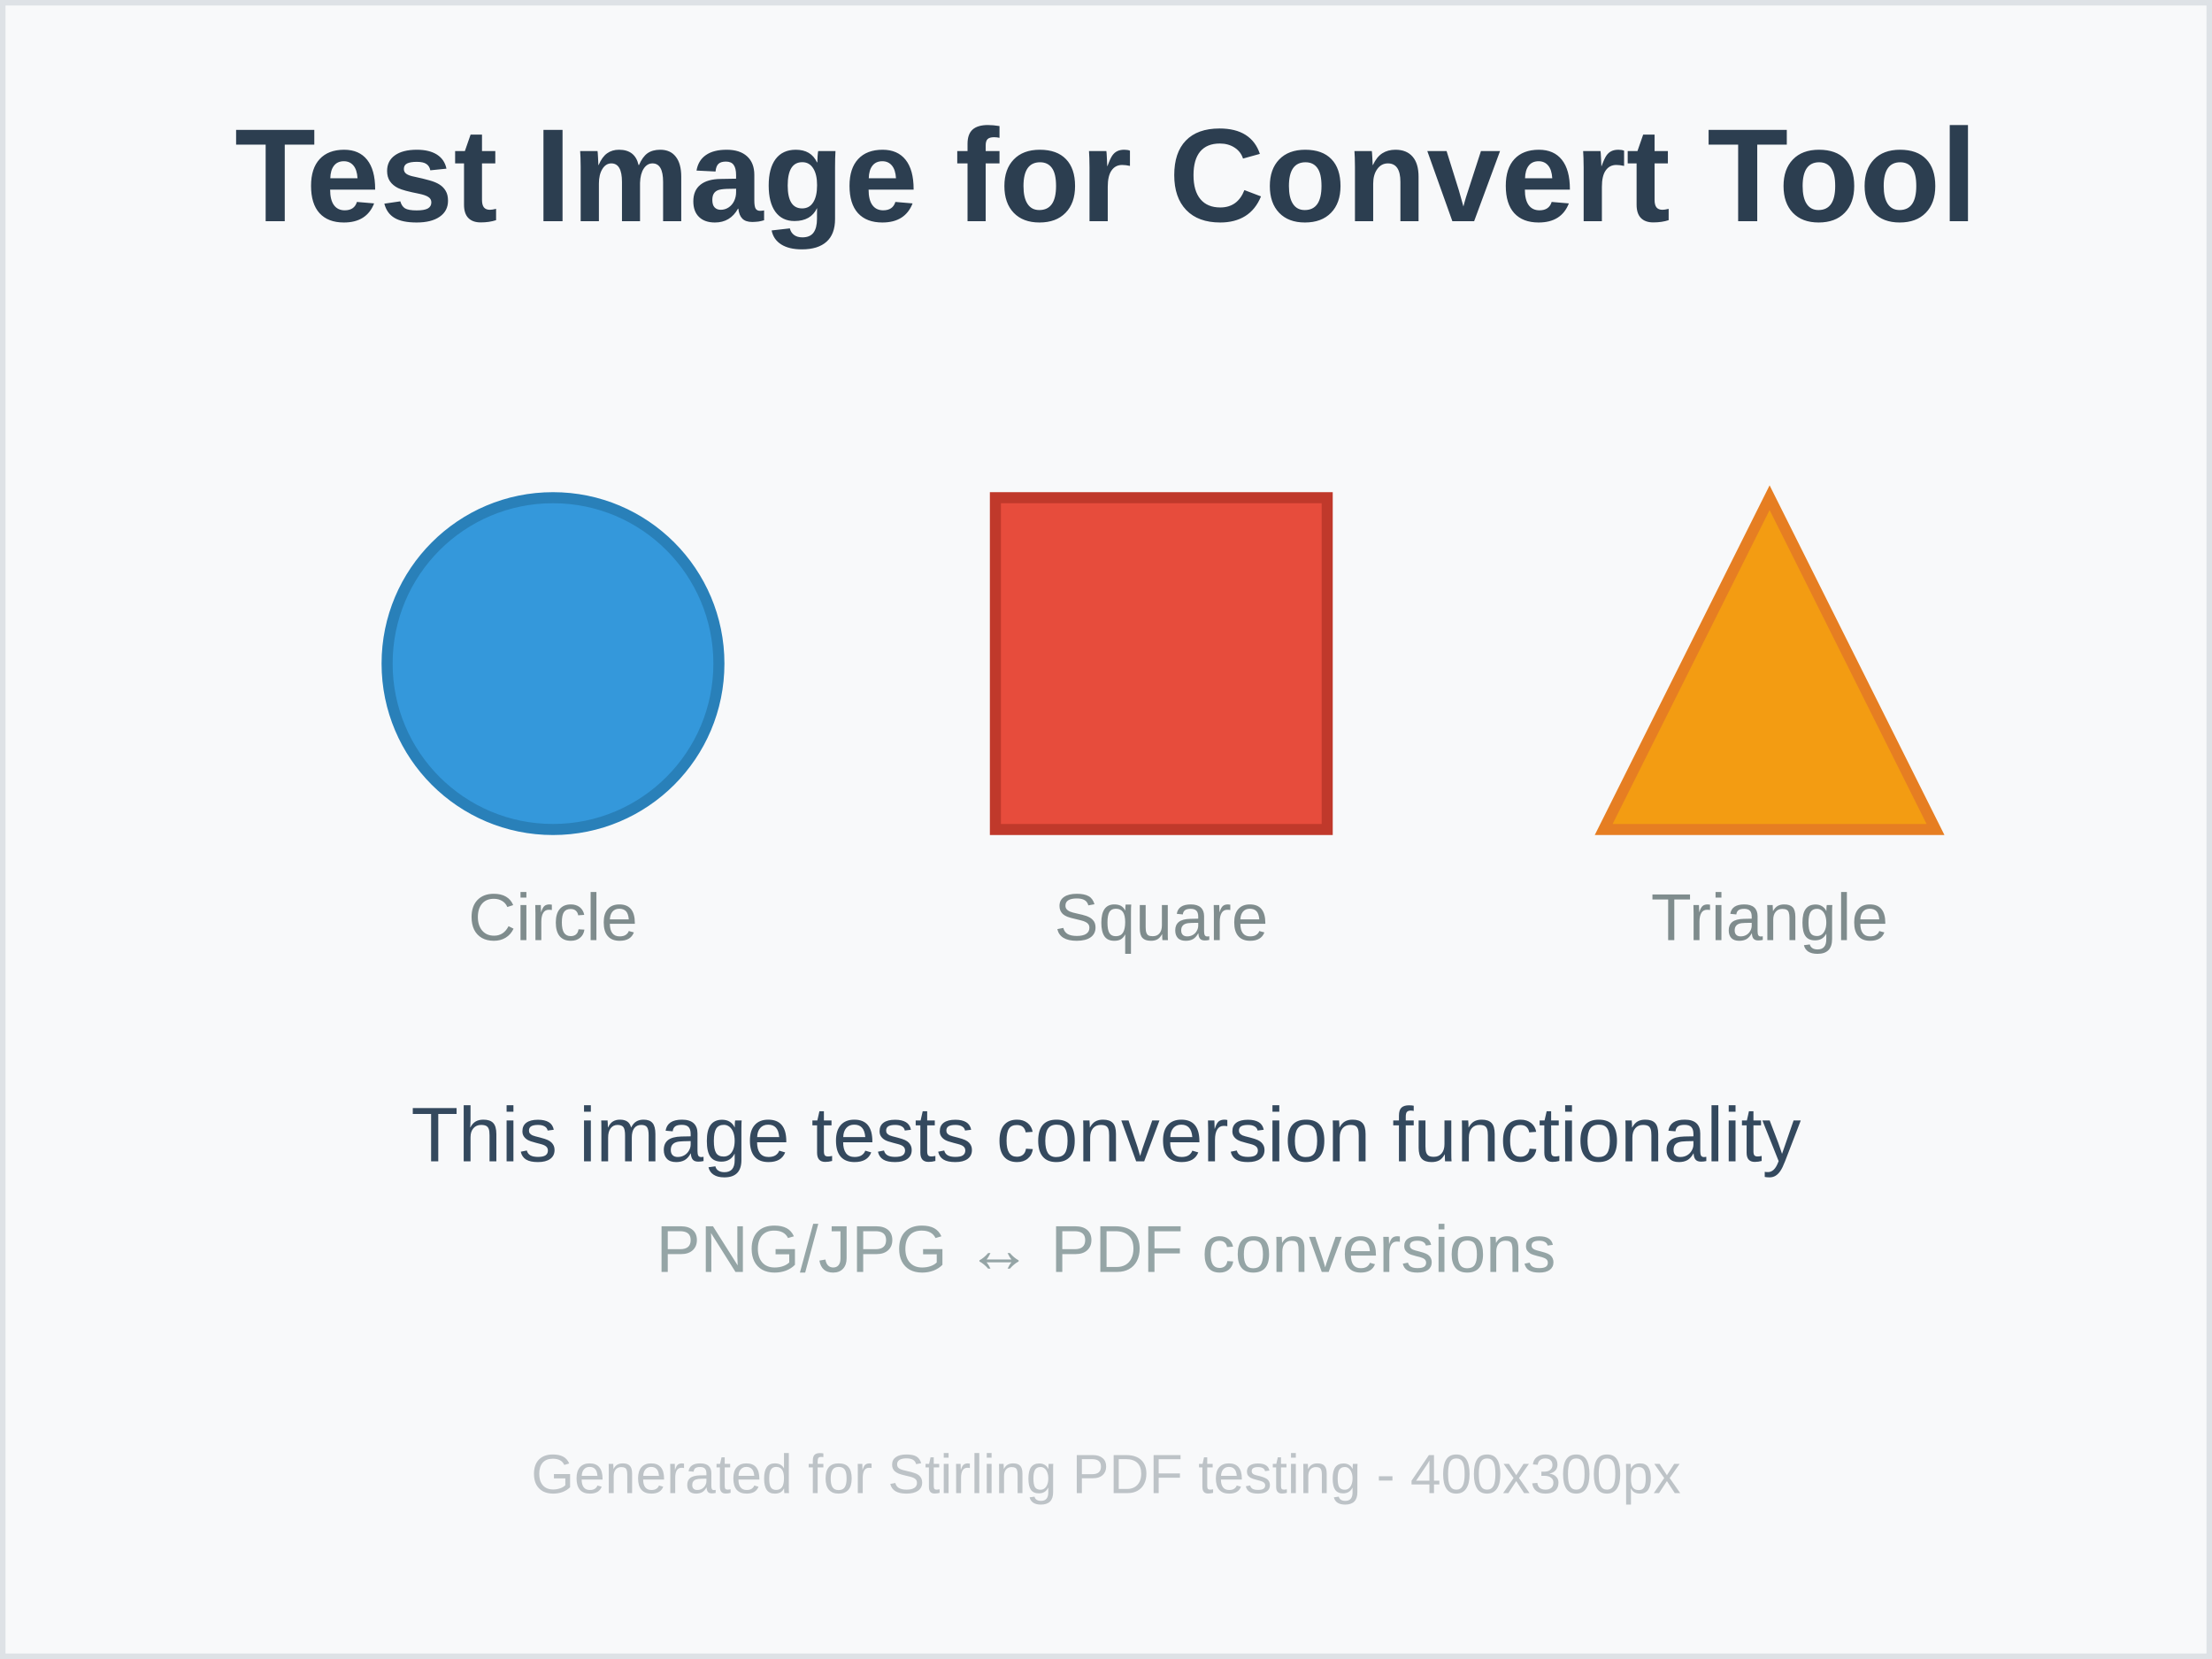
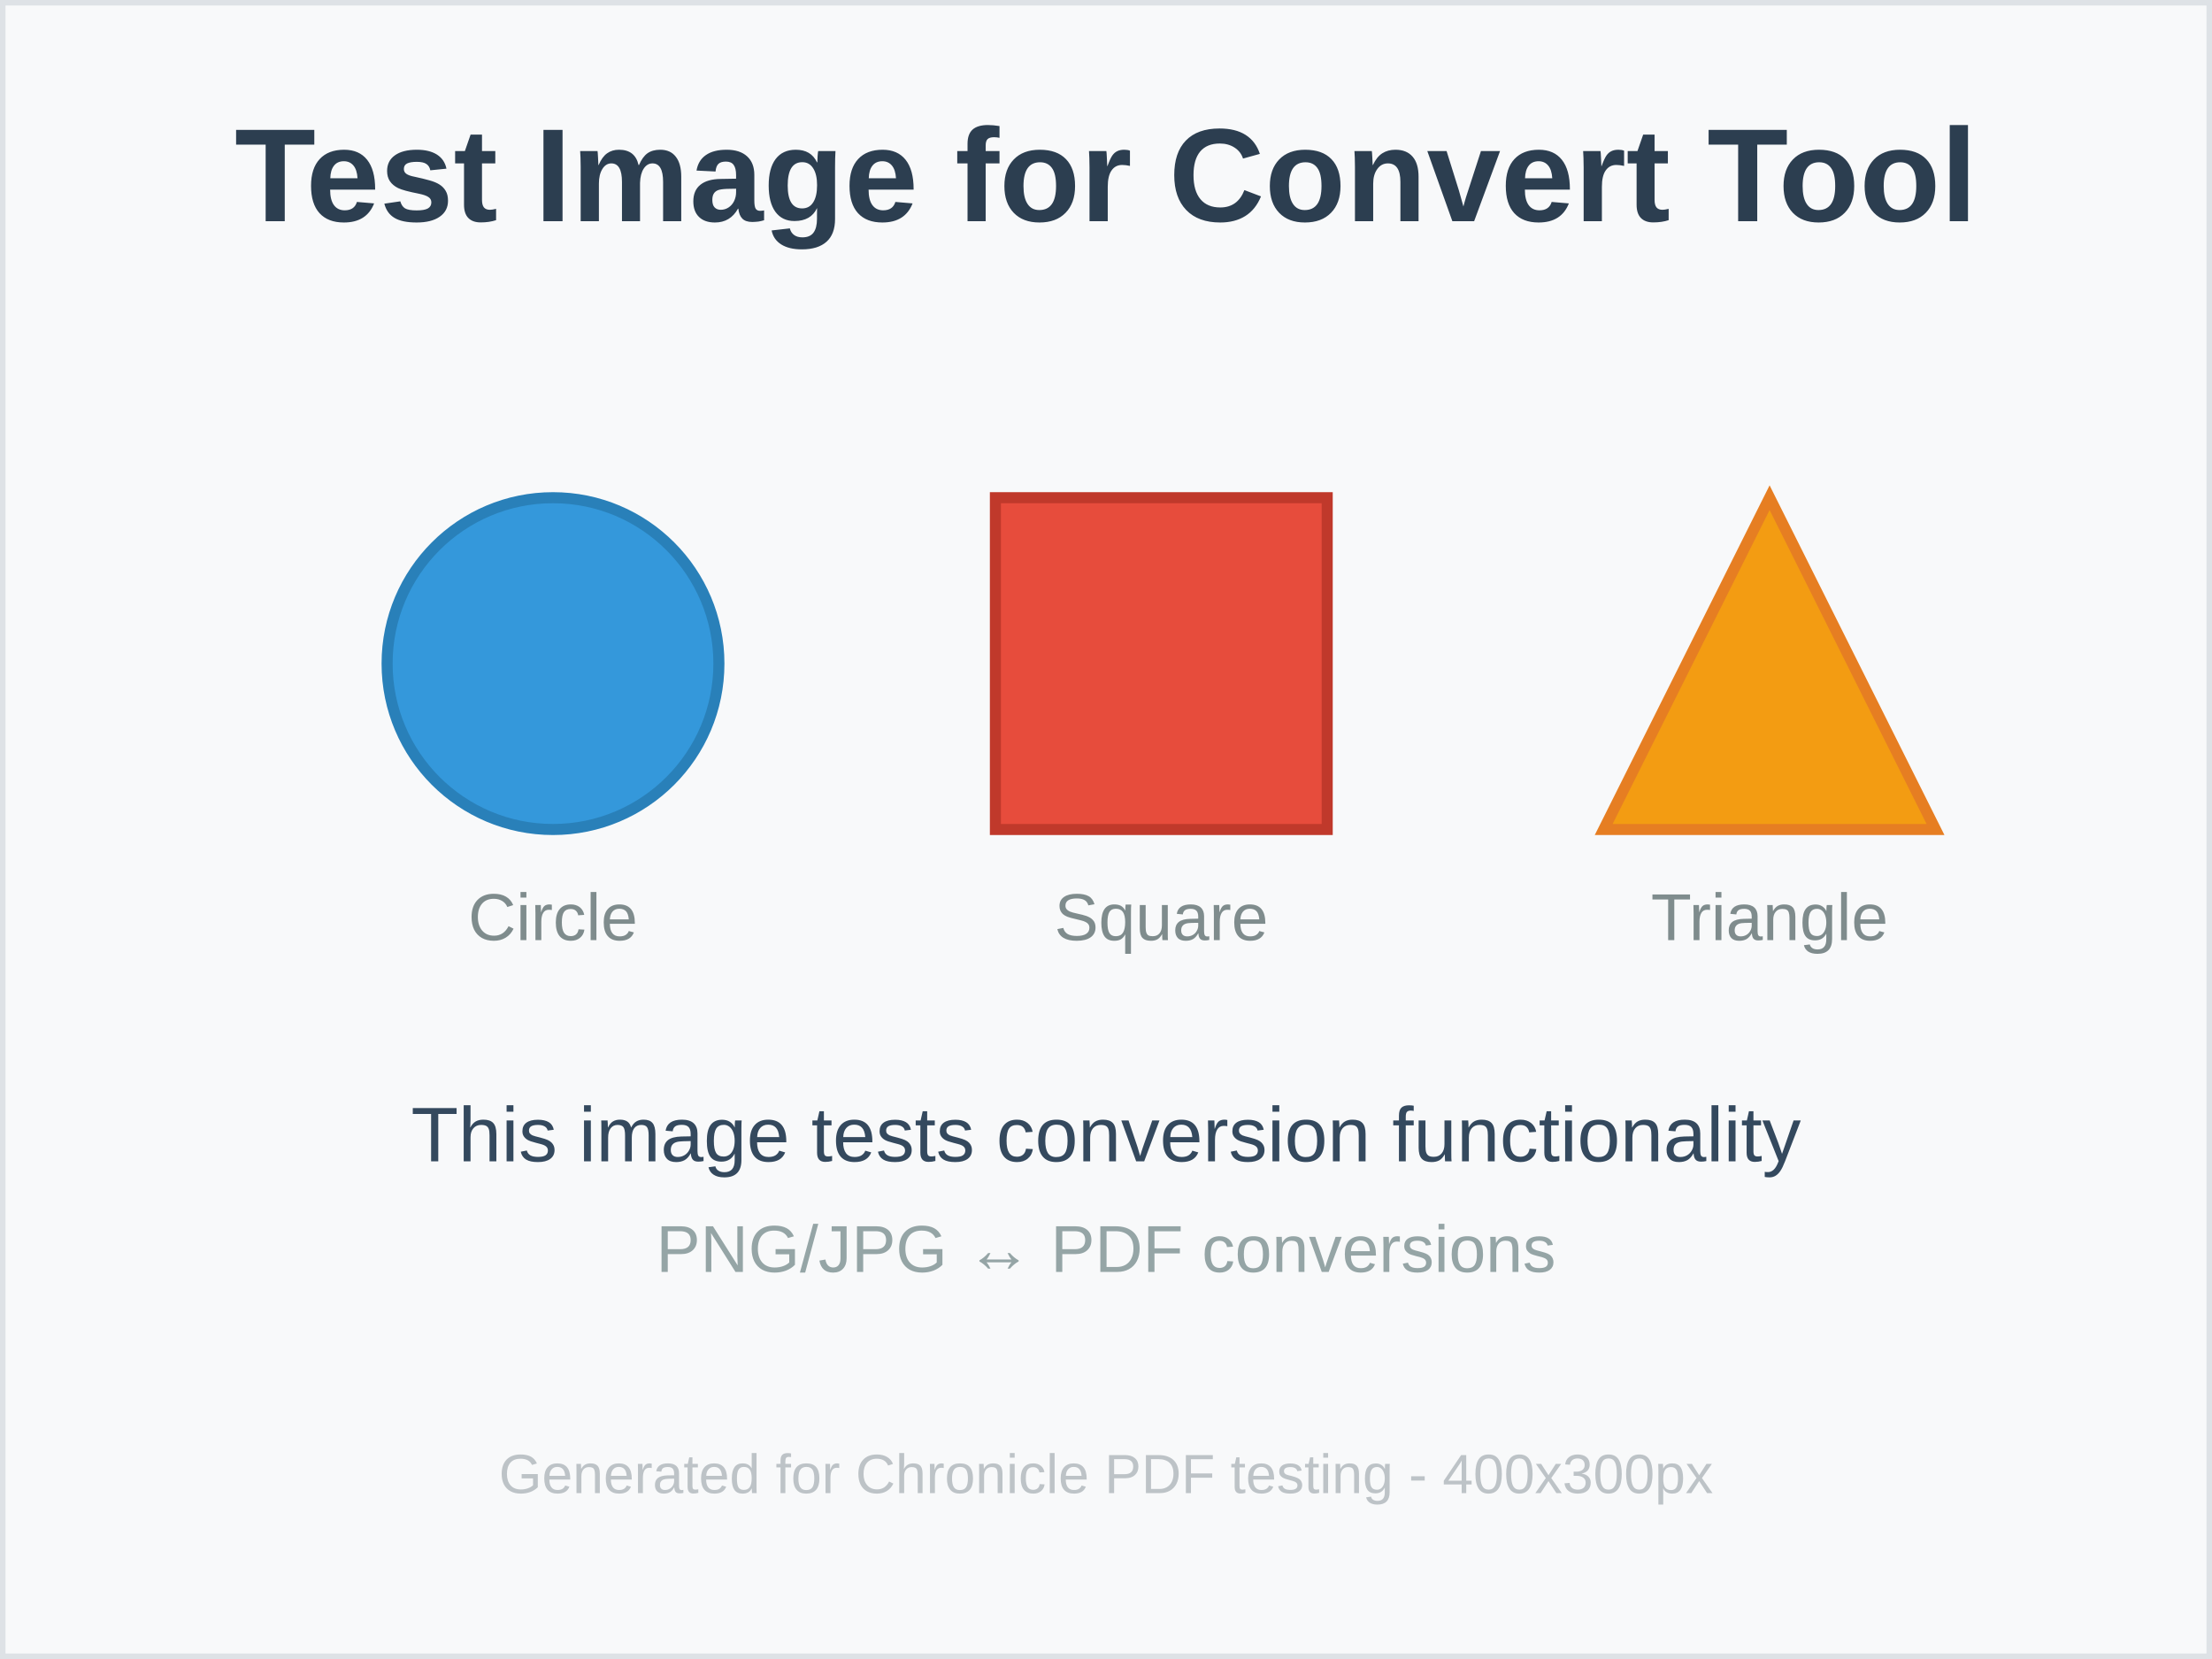
<svg xmlns="http://www.w3.org/2000/svg" width="400" height="300">
  <rect width="400" height="300" fill="#f8f9fa" stroke="#dee2e6" stroke-width="2" />
  <text x="200" y="40" text-anchor="middle" font-family="Arial, sans-serif" font-size="24" font-weight="bold" fill="#2c3e50">
    Test Image for Convert Tool
  </text>
  <circle cx="100" cy="120" r="30" fill="#3498db" stroke="#2980b9" stroke-width="2" />
  <rect x="180" y="90" width="60" height="60" fill="#e74c3c" stroke="#c0392b" stroke-width="2" />
  <polygon points="320,90 350,150 290,150" fill="#f39c12" stroke="#e67e22" stroke-width="2" />
  <text x="100" y="170" text-anchor="middle" font-family="Arial, sans-serif" font-size="12" fill="#7f8c8d">Circle</text>
  <text x="210" y="170" text-anchor="middle" font-family="Arial, sans-serif" font-size="12" fill="#7f8c8d">Square</text>
  <text x="320" y="170" text-anchor="middle" font-family="Arial, sans-serif" font-size="12" fill="#7f8c8d">Triangle</text>
  <text x="200" y="210" text-anchor="middle" font-family="Arial, sans-serif" font-size="14" fill="#34495e">
    This image tests conversion functionality
  </text>
  <text x="200" y="230" text-anchor="middle" font-family="Arial, sans-serif" font-size="12" fill="#95a5a6">
    PNG/JPG ↔ PDF conversions
  </text>
  <text x="200" y="270" text-anchor="middle" font-family="Arial, sans-serif" font-size="10" fill="#bdc3c7">
-     Generated for Stirling PDF testing - 400x300px
+     Generated for Chronicle PDF testing - 400x300px
  </text>
</svg>
